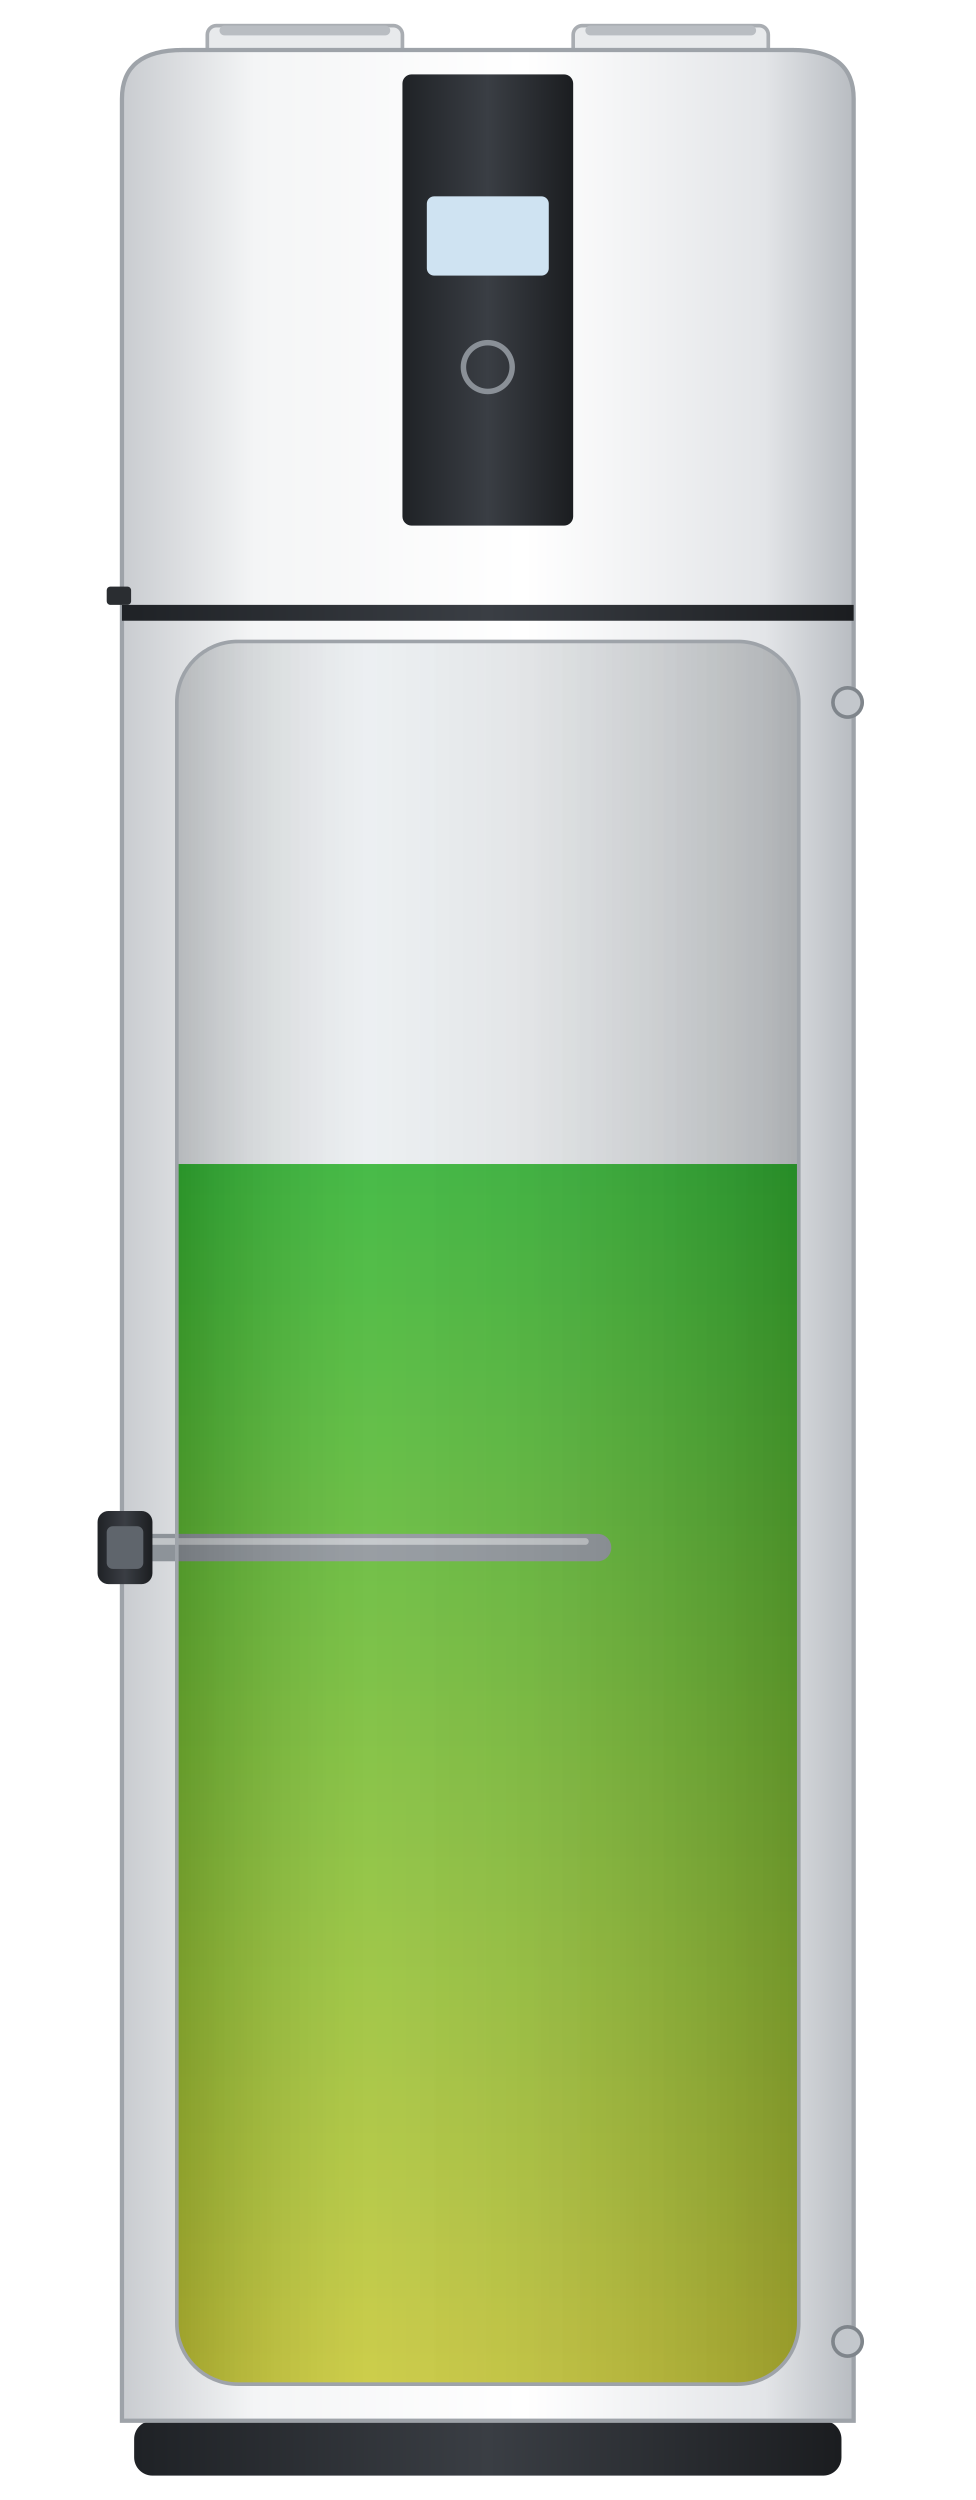
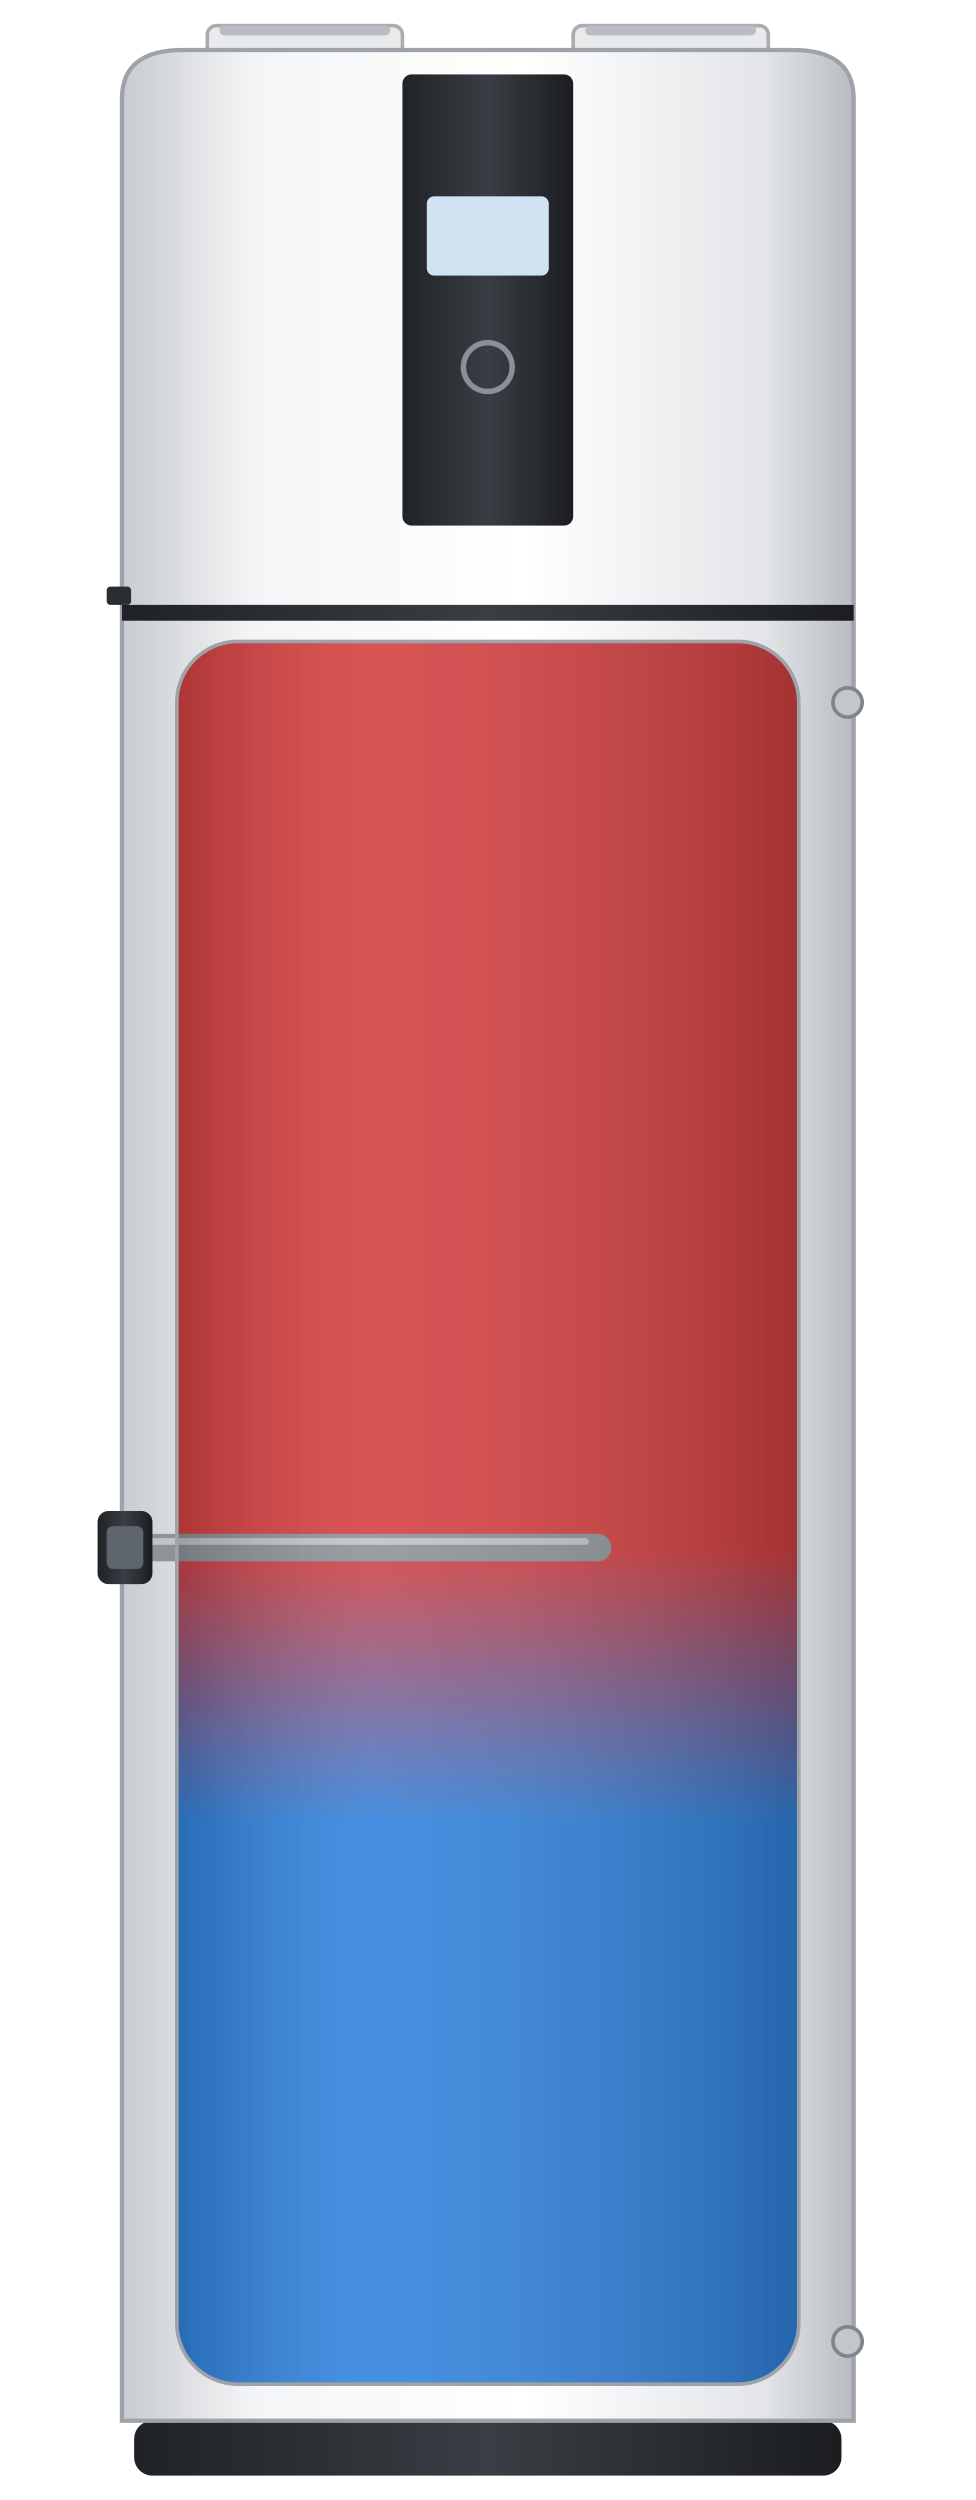
<svg xmlns="http://www.w3.org/2000/svg" viewBox="0 0 160 410" width="320" height="820">
  <defs>
    <linearGradient id="body" x1="0" x2="1">
      <stop offset="0" stop-color="#c9ccd0" />
      <stop offset=".18" stop-color="#f4f5f6" />
      <stop offset=".55" stop-color="#ffffff" />
      <stop offset=".88" stop-color="#e3e5e8" />
      <stop offset="1" stop-color="#b9bdc2" />
    </linearGradient>
    <linearGradient id="dark" x1="0" x2="1">
      <stop offset="0" stop-color="#1f2226" />
      <stop offset=".5" stop-color="#3a3e44" />
      <stop offset="1" stop-color="#1b1d20" />
    </linearGradient>
-     <linearGradient id="water" x1="0" y1="1" x2="0" y2="0">
-       <stop offset="0" stop-color="hsl(60,70%,45%)" />
-       <stop offset="1" stop-color="hsl(120,70%,40%)" />
+     <linearGradient id="water" x1="0" y1="0" x2="0" y2="1">
+       <stop offset="0" stop-color="rgb(211,47,47)" />
+       <stop offset="0.52" stop-color="rgb(211,47,47)" />
+       <stop offset="0.68" stop-color="rgb(30,120,220)" />
+       <stop offset="1" stop-color="rgb(30,120,220)" />
    </linearGradient>
    <linearGradient id="glass" x1="0" x2="1">
      <stop offset="0" stop-color="#000" stop-opacity=".18" />
      <stop offset=".3" stop-color="#fff" stop-opacity=".10" />
      <stop offset="1" stop-color="#000" stop-opacity=".22" />
    </linearGradient>
    <clipPath id="win">
      <rect x="29" y="105.2" width="102.0" height="285.8" rx="10" />
    </clipPath>
  </defs>
  <rect x="34.0" y="4.2" width="32.0" height="7" rx="1.5" fill="#e8eaec" stroke="#a9adb2" stroke-width=".6" />
  <rect x="36.0" y="4.2" width="28.0" height="1.6" rx=".8" fill="#b9bdc2" />
  <rect x="94.0" y="4.2" width="32.0" height="7" rx="1.5" fill="#e8eaec" stroke="#a9adb2" stroke-width=".6" />
  <rect x="96.0" y="4.2" width="28.0" height="1.6" rx=".8" fill="#b9bdc2" />
  <rect x="22" y="397.0" width="116.0" height="9.0" rx="3" fill="url(#dark)" />
  <path d="M20,16.2 Q20,8.2 30,8.2 H130.0 Q140.0,8.2 140.0,16.2 V397.0 H20 Z" fill="url(#body)" stroke="#9ea3a9" stroke-width=".7" />
  <rect x="20" y="99.2" width="120.0" height="2.6" fill="url(#dark)" />
  <rect x="66.0" y="12.2" width="28" height="74" rx="1.5" fill="url(#dark)" />
  <rect x="70.0" y="32.2" width="20" height="13" rx="1.2" fill="#cfe3f2" />
  <circle cx="80.0" cy="60.2" r="4" fill="none" stroke="#8a9097" stroke-width=".9" />
  <rect x="17.5" y="96.2" width="4" height="3" rx=".6" fill="#2a2d31" />
  <rect x="29" y="105.2" width="102.0" height="285.8" rx="10" fill="#dfe3e7" opacity=".55" />
  <g clip-path="url(#win)">
-     <rect x="29" y="190.9" width="102.0" height="200.1" fill="url(#water)" opacity=".9" />
+     <rect x="29" y="105.2" width="102.0" height="285.8" fill="url(#water)" opacity=".9" />
  </g>
  <line x1="23" y1="253.8" x2="98.0" y2="253.8" stroke="#8d9399" stroke-width="4.5" stroke-linecap="round" />
  <line x1="25" y1="252.8" x2="96.0" y2="252.8" stroke="rgba(255,255,255,.45)" stroke-width="1.1" stroke-linecap="round" />
  <rect x="29" y="105.2" width="102.0" height="285.8" rx="10" fill="url(#glass)" stroke="#9ea3a9" stroke-width=".6" />
  <rect x="16" y="247.8" width="9" height="12" rx="1.8" fill="url(#dark)" />
  <rect x="17.5" y="250.3" width="6" height="7" rx="1" fill="#5f656c" />
  <circle cx="139.0" cy="115.2" r="2.4" fill="#c3c7cc" stroke="#7f858b" stroke-width=".6" />
  <circle cx="139.0" cy="384.0" r="2.4" fill="#c3c7cc" stroke="#7f858b" stroke-width=".6" />
</svg>
